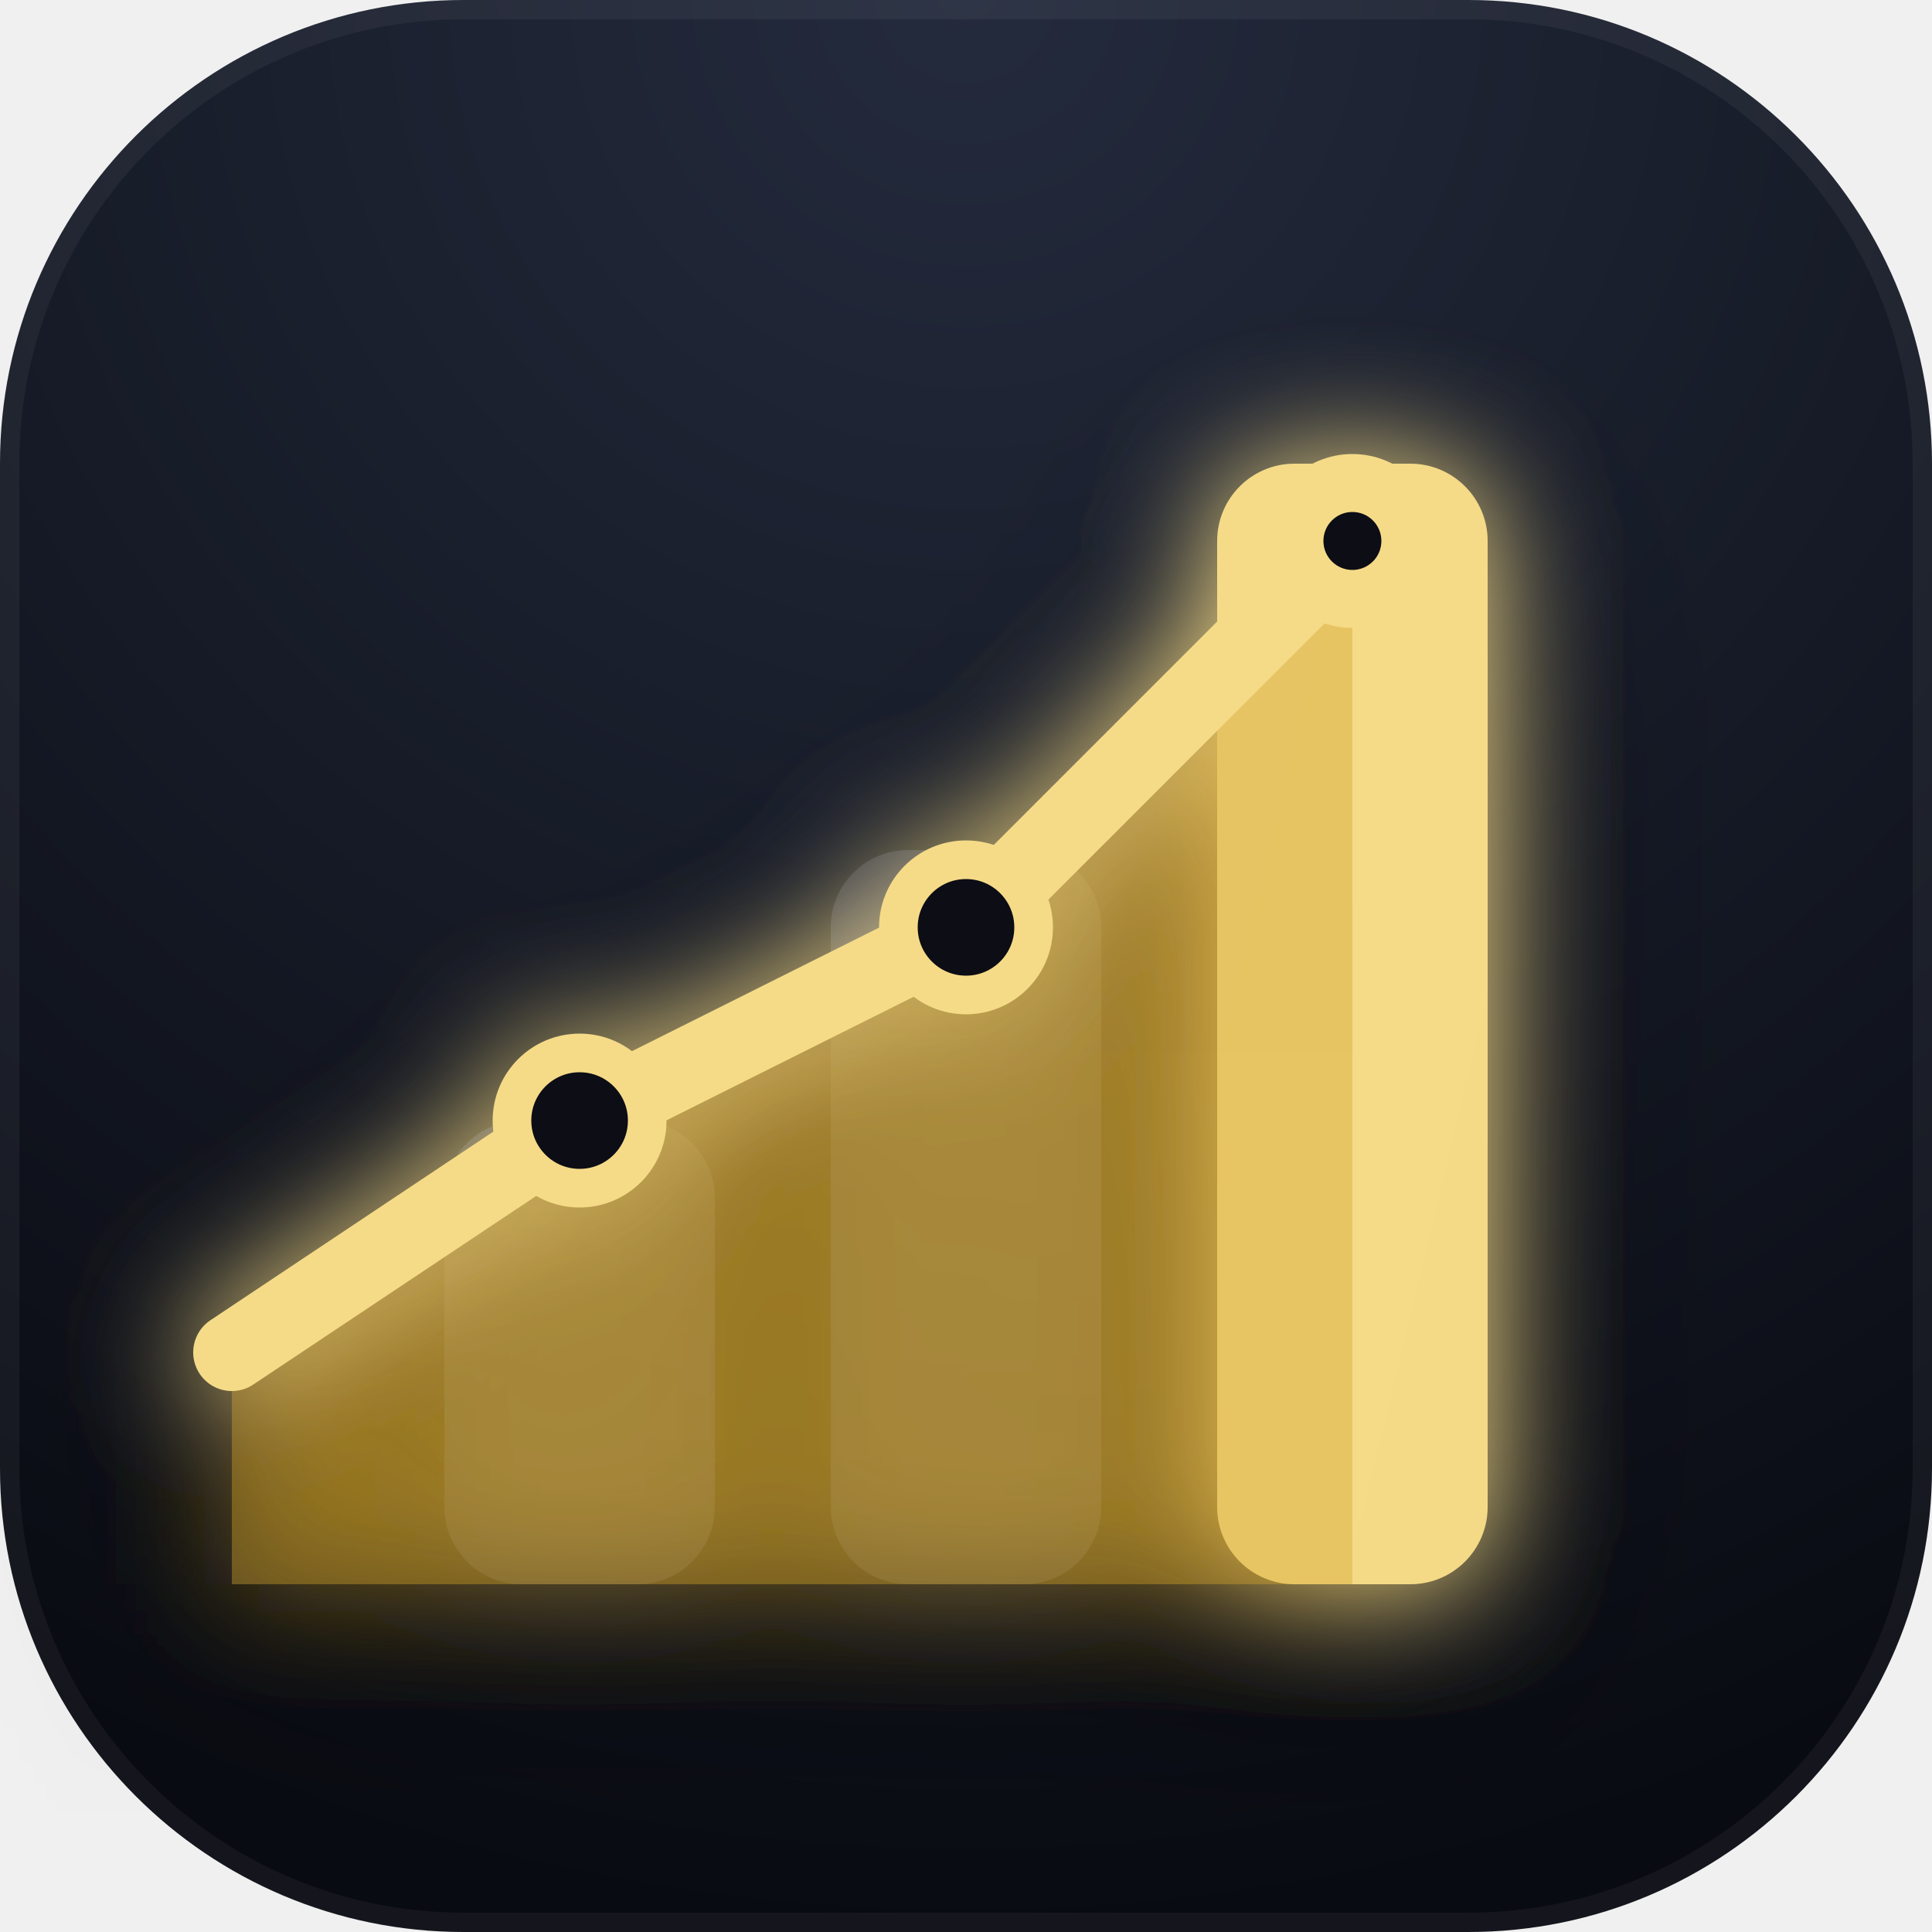
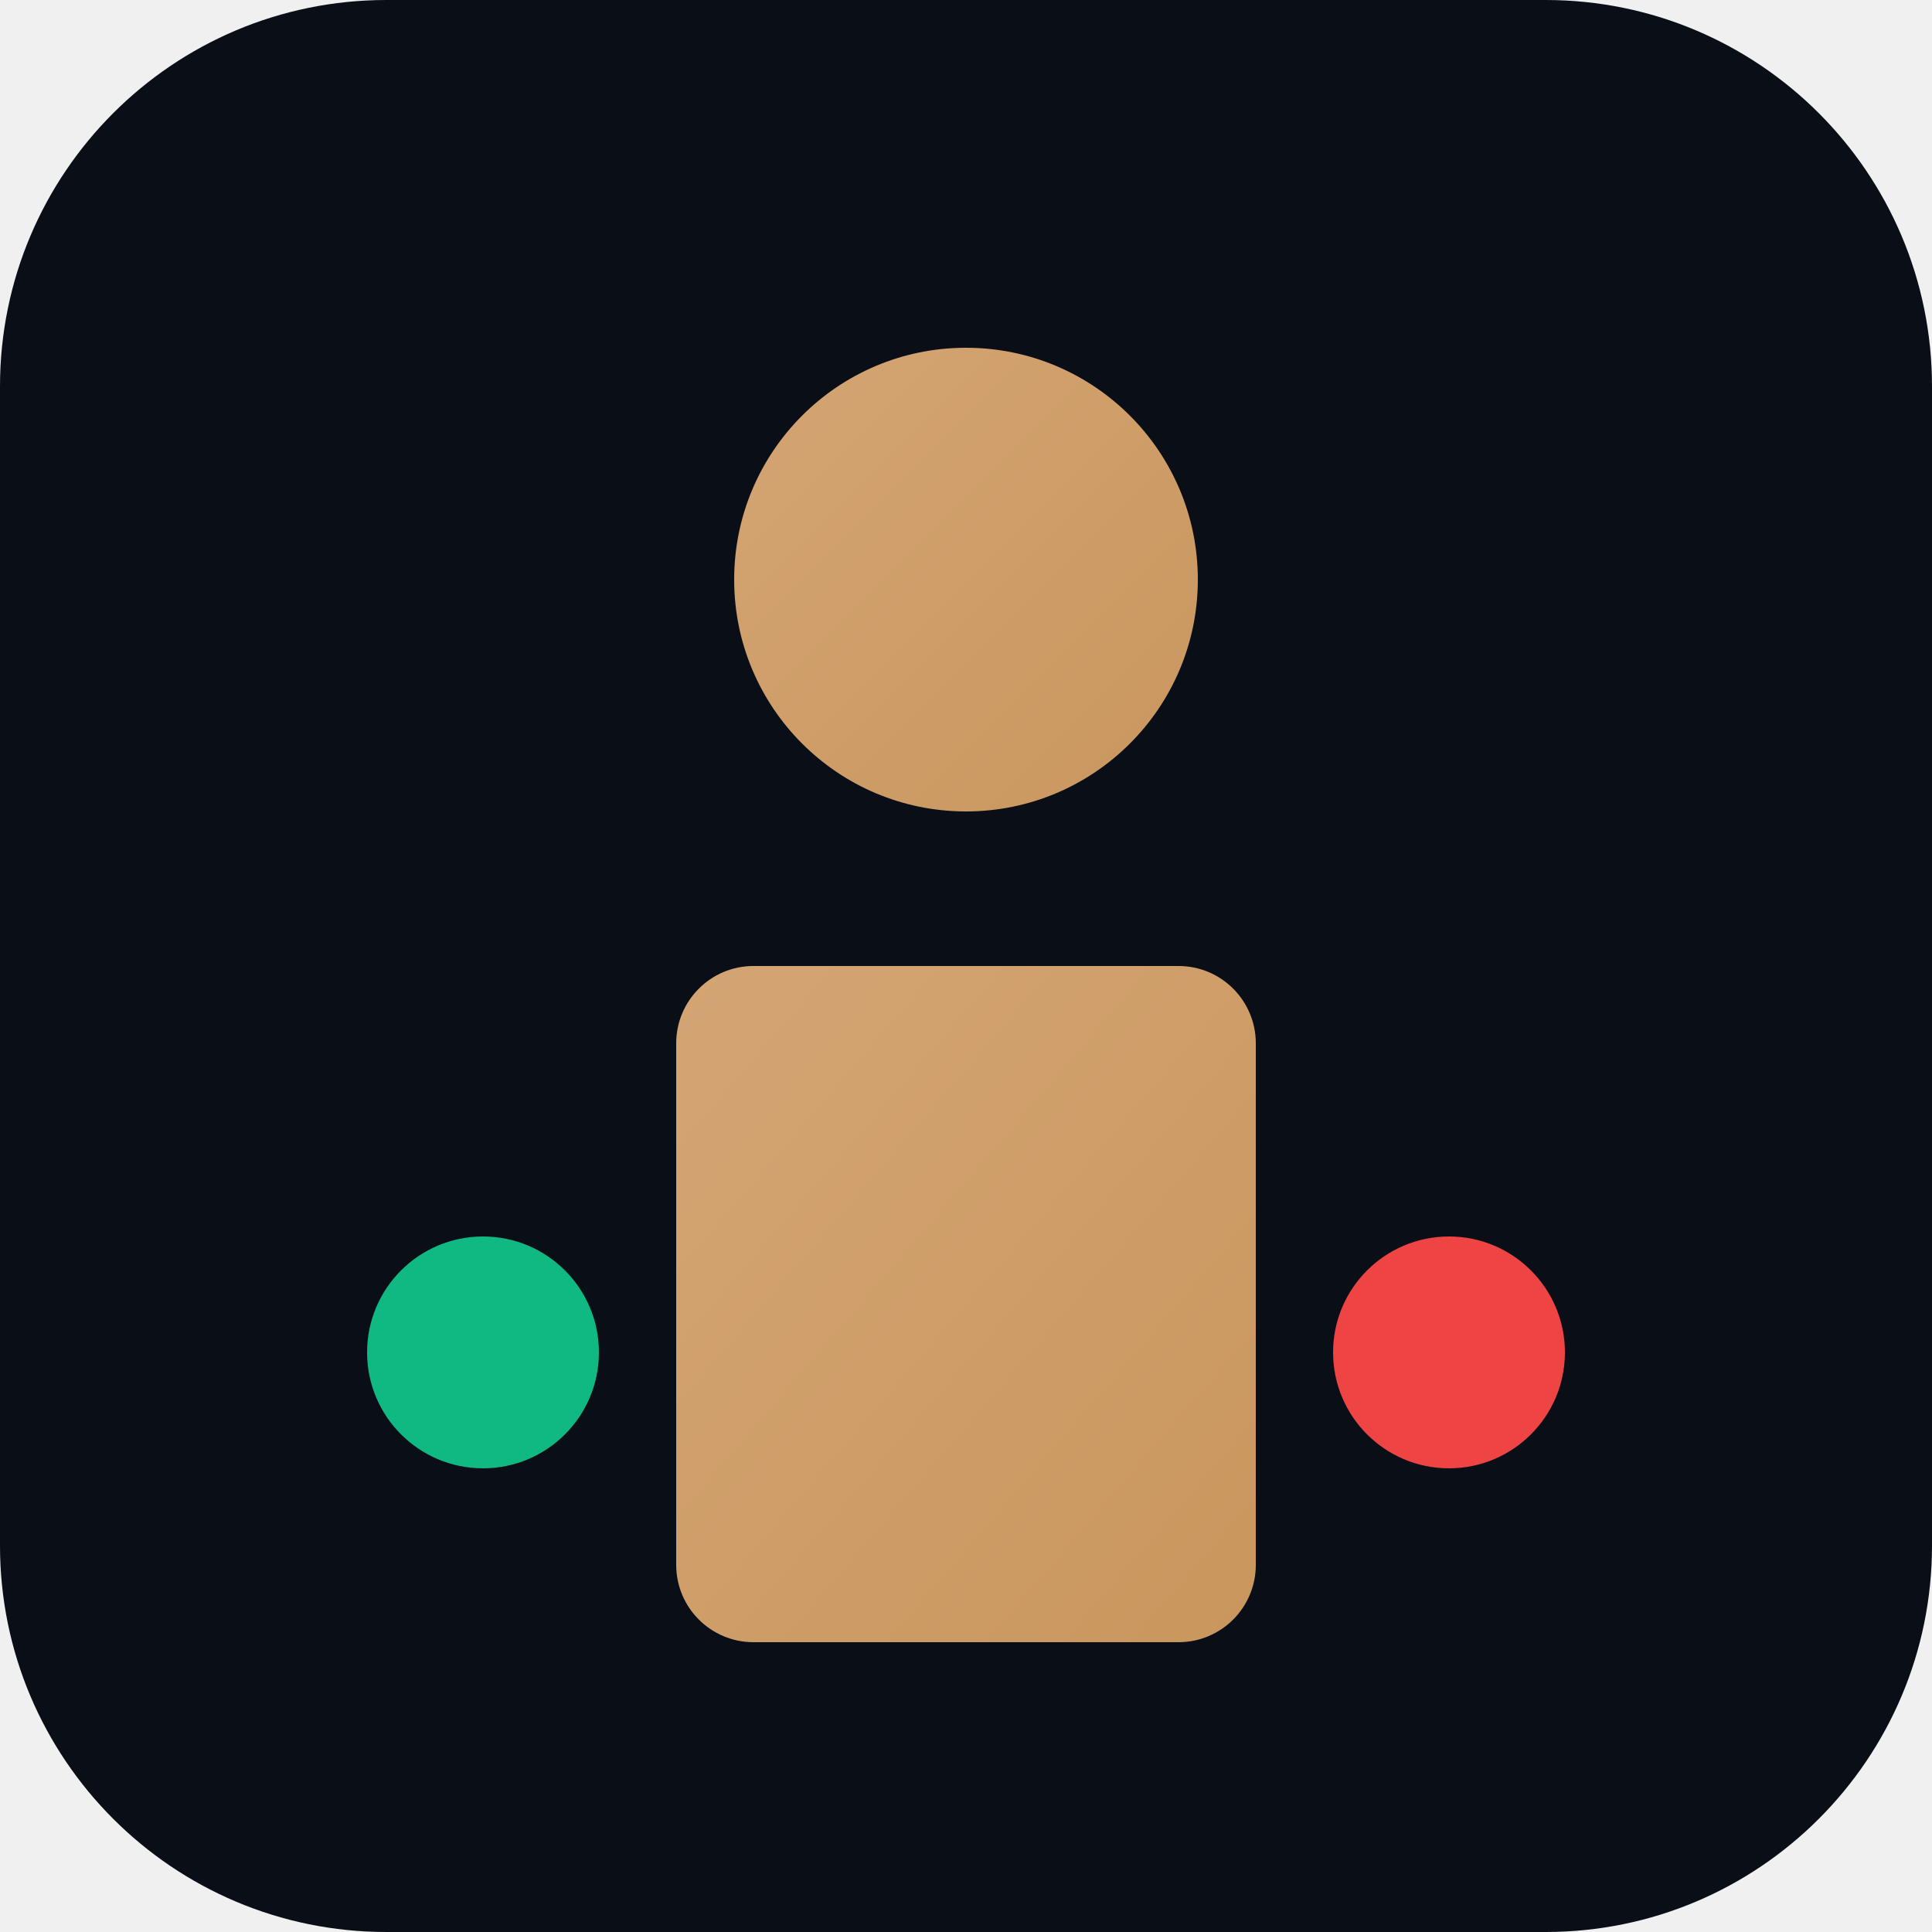
- <svg xmlns="http://www.w3.org/2000/svg" viewBox="0 0 100 100" fill="none">
+ <svg xmlns="http://www.w3.org/2000/svg" viewBox="0 0 100 100" width="100" height="100">
  <defs>
-     <radialGradient id="bgGlow" cx="0.5" cy="0.0" r="1">
-       <stop offset="0" stop-color="#242B3D" />
-       <stop offset="1" stop-color="#090B12" />
-     </radialGradient>
-     <linearGradient id="gold" x1="0" y1="0" x2="100" y2="100">
-       <stop stop-color="#F5DB88" />
-       <stop offset="0.5" stop-color="#D3A32A" />
-       <stop offset="1" stop-color="#806216" />
+     <linearGradient id="grad" x1="0%" y1="0%" x2="100%" y2="100%">
+       <stop offset="0%" style="stop-color:#d4a574;stop-opacity:1" />
+       <stop offset="100%" style="stop-color:#c9965d;stop-opacity:1" />
    </linearGradient>
-     <linearGradient id="glass" x1="0" y1="0" x2="0" y2="100">
-       <stop stop-color="#FFFFFF" stop-opacity="0.10" />
-       <stop offset="1" stop-color="#FFFFFF" stop-opacity="0.01" />
-     </linearGradient>
-     <linearGradient id="trendArea" x1="0" y1="0" x2="0" y2="100">
-       <stop stop-color="#D3A32A" stop-opacity="0.4" />
-       <stop offset="1" stop-color="#D3A32A" stop-opacity="0.0" />
-     </linearGradient>
-     <filter id="glow" x="-20%" y="-20%" width="140%" height="140%">
-       <feDropShadow dx="0" dy="4" stdDeviation="6" flood-color="#000000" flood-opacity="0.6" />
-       <feGaussianBlur stdDeviation="3" result="blur" />
-       <feComposite in="SourceGraphic" in2="blur" operator="over" />
-     </filter>
  </defs>
-   <rect width="100" height="100" rx="24" fill="url(#bgGlow)" />
-   <rect x="0.5" y="0.5" width="99" height="99" rx="23.5" stroke="#FFFFFF" stroke-opacity="0.05" />
-   <g filter="url(#glow)">
-     <rect x="23" y="58" width="14" height="24" rx="4" fill="url(#glass)" />
-     <rect x="43" y="44" width="14" height="38" rx="4" fill="url(#glass)" />
-     <rect x="63" y="24" width="14" height="58" rx="4" fill="url(#gold)" />
-     <path d="M 12 70 L 30 58 L 50 48 L 70 28 L 70 82 L 12 82 Z" fill="url(#trendArea)" />
-     <path d="M 12 70 L 30 58 L 50 48 L 70 28" fill="none" stroke="#F5DB88" stroke-width="4" stroke-linecap="round" stroke-linejoin="round" />
-     <circle cx="30" cy="58" r="3.5" fill="#090B12" stroke="#F5DB88" stroke-width="2" />
-     <circle cx="50" cy="48" r="3.5" fill="#090B12" stroke="#F5DB88" stroke-width="2" />
-     <circle cx="70" cy="28" r="4.5" fill="#F5DB88" />
-     <circle cx="70" cy="28" r="1.5" fill="#090B12" />
-   </g>
+   <rect width="100" height="100" fill="#0a0e17" rx="20" />
+   <circle cx="50" cy="30" r="12" fill="url(#grad)" />
+   <rect x="35" y="50" width="30" height="35" rx="4" fill="url(#grad)" />
+   <circle cx="25" cy="70" r="6" fill="#10b981" />
+   <circle cx="75" cy="70" r="6" fill="#ef4444" />
</svg>
